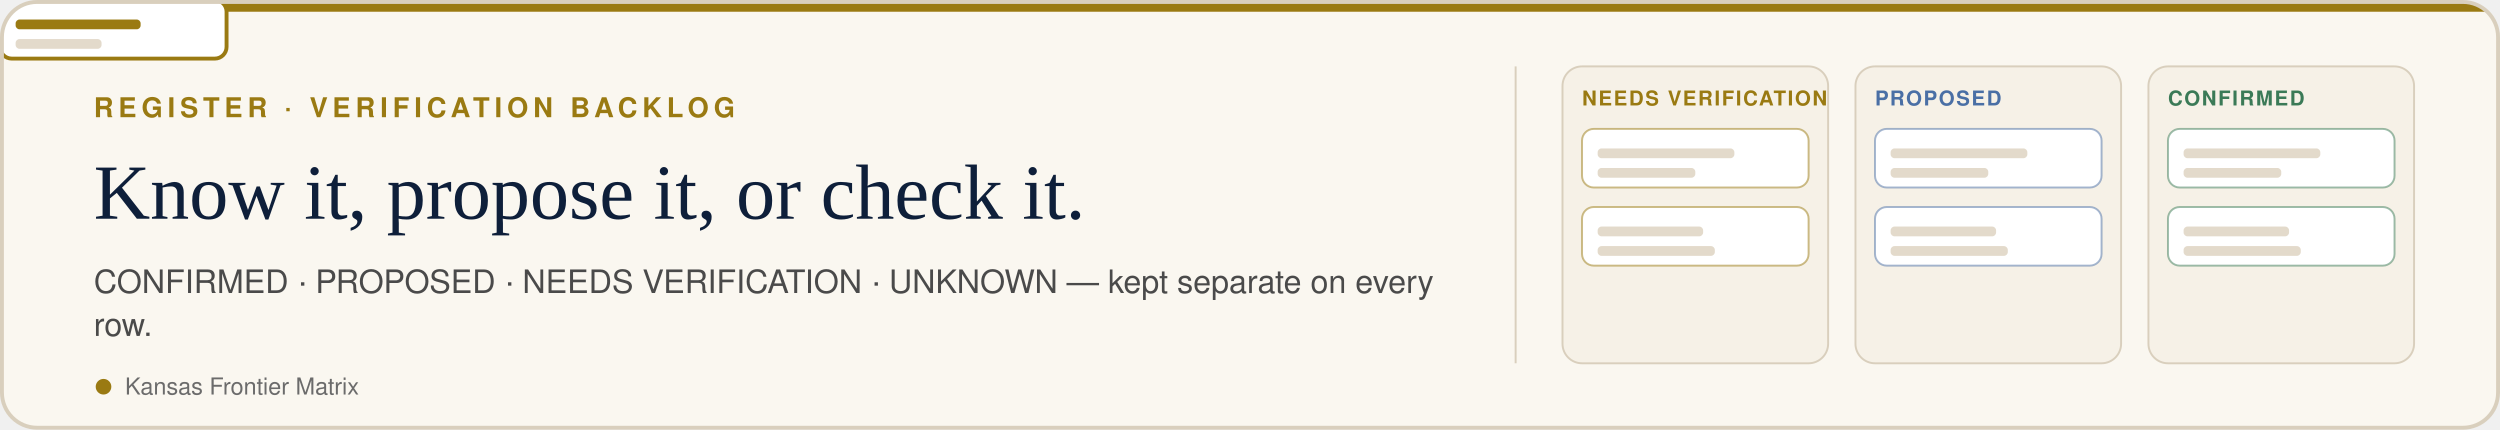
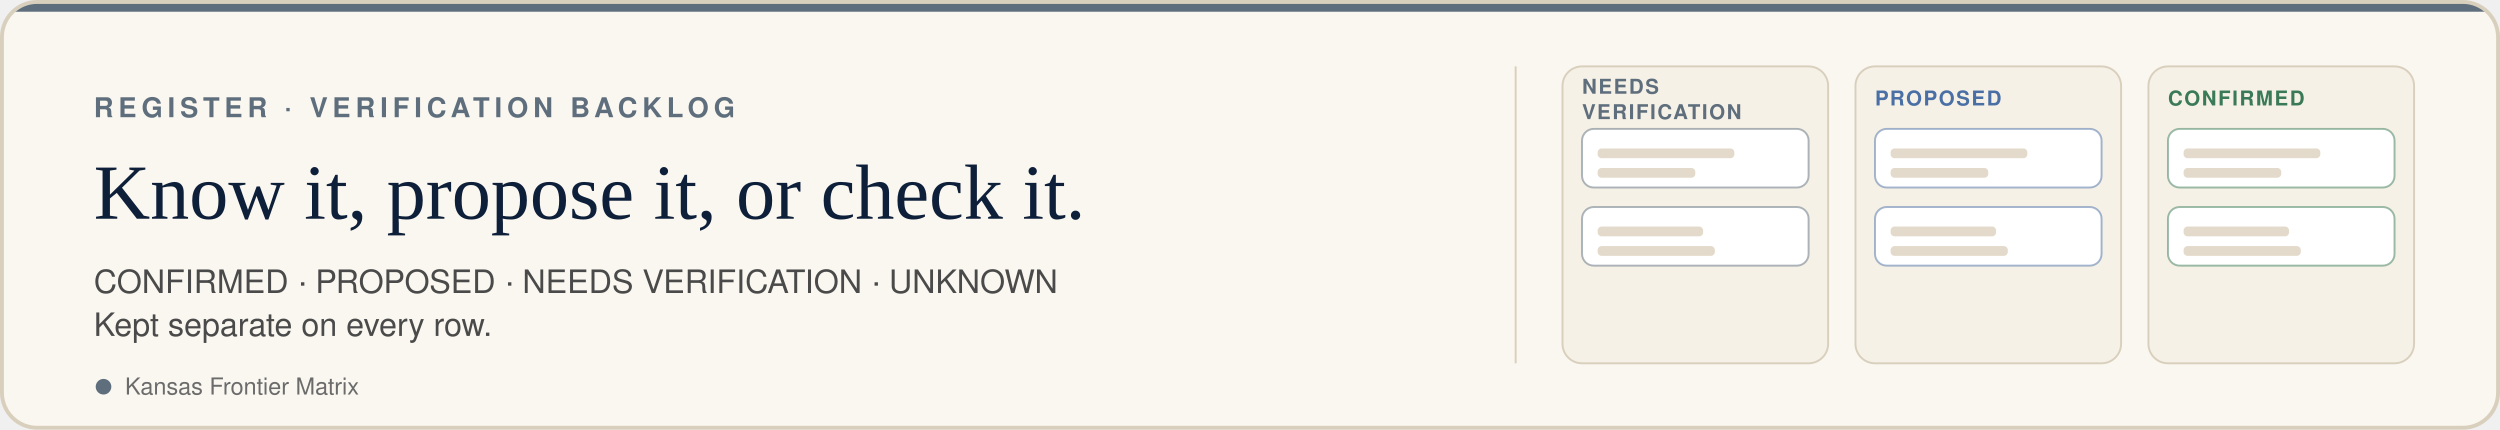
<svg xmlns="http://www.w3.org/2000/svg" viewBox="0 0 1280 220" width="1280" height="220" role="img" aria-labelledby="t d">
  <defs>
    <clipPath id="frame">
      <rect x="1" y="1" width="1278" height="218" rx="18" />
    </clipPath>
    <style>
      .serif{font-family:Georgia,'Times New Roman',serif}
      .sans{font-family:-apple-system,'Segoe UI',Helvetica,Arial,sans-serif}
      .mono{font-family:ui-monospace,SFMono-Regular,Menlo,Consolas,monospace}
      .lbl{font-family:-apple-system,'Segoe UI',Helvetica,Arial,sans-serif;font-size:14px;letter-spacing:2.5px;font-weight:700}
-       .mv{animation:mv 7s cubic-bezier(.45,.05,.3,1) infinite}@keyframes mv{0%,10%{transform:translate(810px,146px)}35%,50%{transform:translate(960px,146px)}75%,92%{transform:translate(1110px,146px)}100%{transform:translate(810px,146px)}}
-       @media (prefers-reduced-motion: reduce){.mv{animation:none!important;transform:translate(1110px,146px)}}
+ 
    </style>
  </defs>
  <g clip-path="url(#frame)">
    <rect width="1280" height="220" fill="#FAF7F0" />
-     <rect width="1280" height="6" fill="#9A7A12" />
-     <text x="48" y="60" class="lbl" fill="#9A7A12">REGISTER · VERIFICATION BACKLOG</text>
+     <rect width="1280" height="6" fill="#5E6E7C" />
+     <text x="48" y="60" class="lbl" fill="#5E6E7C">REGISTER · VERIFICATION BACKLOG</text>
    <text x="48" y="112" class="serif" font-size="40" fill="#0E1F3A">Know it, propose it, or check it.</text>
-     <text x="48" y="150" class="sans" font-size="16.5" fill="#4A4A4A">CONFIRMED · PROPOSED · NEEDS VERIFICATION · UNKNOWN — kept separate on every</text>
-     <text x="48" y="172" class="sans" font-size="16.5" fill="#4A4A4A">row.</text>
+     <text x="48" y="150" class="sans" font-size="16.5" fill="#4A4A4A">CONFIRMED · PROPOSED · NEEDS VERIFICATION · UNKNOWN</text>
+     <text x="48" y="172" class="sans" font-size="16.5" fill="#4A4A4A">Kept separate on every row.</text>
    <g transform="translate(48,202)" class="sans" font-size="12" fill="#6B6B6B">
-       <circle cx="5" cy="-4" r="4" fill="#9A7A12" />
+       <circle cx="5" cy="-4" r="4" fill="#5E6E7C" />
      <text x="16" y="0">Kansas Frontier Matrix</text>
    </g>
    <line x1="776" y1="34" x2="776" y2="186" stroke="#D9CFBD" />
    <rect x="800" y="34" width="136" height="152" rx="10" fill="#F6F1E7" stroke="#D9CFBD" />
-     <text x="810" y="54" class="sans" font-size="10.5" font-weight="800" letter-spacing=".8" fill="#9A7A12">NEEDS VERIFICATION</text>
-     <rect x="810" y="66" width="116" height="30" rx="6" fill="#FFFFFF" stroke="#9A7A12" stroke-opacity=".5" />
+     <text x="810" y="48" class="sans" font-size="10.5" font-weight="800" letter-spacing=".8" fill="#5E6E7C">NEEDS</text>
+     <text x="810" y="61" class="sans" font-size="10.5" font-weight="800" letter-spacing=".8" fill="#5E6E7C">VERIFICATION</text>
+     <rect x="810" y="66" width="116" height="30" rx="6" fill="#FFFFFF" stroke="#5E6E7C" stroke-opacity=".5" />
    <rect x="818" y="76" width="70" height="5" rx="2" fill="#E3DACB" />
    <rect x="818" y="86" width="50" height="5" rx="2" fill="#E3DACB" />
-     <rect x="810" y="106" width="116" height="30" rx="6" fill="#FFFFFF" stroke="#9A7A12" stroke-opacity=".5" />
+     <rect x="810" y="106" width="116" height="30" rx="6" fill="#FFFFFF" stroke="#5E6E7C" stroke-opacity=".5" />
    <rect x="818" y="116" width="54" height="5" rx="2" fill="#E3DACB" />
    <rect x="818" y="126" width="60" height="5" rx="2" fill="#E3DACB" />
    <rect x="950" y="34" width="136" height="152" rx="10" fill="#F6F1E7" stroke="#D9CFBD" />
    <text x="960" y="54" class="sans" font-size="10.5" font-weight="800" letter-spacing=".8" fill="#4A6FA5">PROPOSED</text>
    <rect x="960" y="66" width="116" height="30" rx="6" fill="#FFFFFF" stroke="#4A6FA5" stroke-opacity=".5" />
    <rect x="968" y="76" width="70" height="5" rx="2" fill="#E3DACB" />
    <rect x="968" y="86" width="50" height="5" rx="2" fill="#E3DACB" />
    <rect x="960" y="106" width="116" height="30" rx="6" fill="#FFFFFF" stroke="#4A6FA5" stroke-opacity=".5" />
    <rect x="968" y="116" width="54" height="5" rx="2" fill="#E3DACB" />
    <rect x="968" y="126" width="60" height="5" rx="2" fill="#E3DACB" />
    <rect x="1100" y="34" width="136" height="152" rx="10" fill="#F6F1E7" stroke="#D9CFBD" />
    <text x="1110" y="54" class="sans" font-size="10.5" font-weight="800" letter-spacing=".8" fill="#3B7A57">CONFIRMED</text>
    <rect x="1110" y="66" width="116" height="30" rx="6" fill="#FFFFFF" stroke="#3B7A57" stroke-opacity=".5" />
    <rect x="1118" y="76" width="70" height="5" rx="2" fill="#E3DACB" />
    <rect x="1118" y="86" width="50" height="5" rx="2" fill="#E3DACB" />
    <rect x="1110" y="106" width="116" height="30" rx="6" fill="#FFFFFF" stroke="#3B7A57" stroke-opacity=".5" />
    <rect x="1118" y="116" width="54" height="5" rx="2" fill="#E3DACB" />
    <rect x="1118" y="126" width="60" height="5" rx="2" fill="#E3DACB" />
-     <g class="mv">
-       <rect x="0" y="0" width="116" height="30" rx="6" fill="#FFFFFF" stroke="#9A7A12" stroke-width="2" />
-       <rect x="8" y="10" width="64" height="5" rx="2" fill="#9A7A12" />
-       <rect x="8" y="20" width="44" height="5" rx="2" fill="#E3DACB" />
-     </g>
  </g>
  <rect x="1" y="1" width="1278" height="218" rx="18" fill="none" stroke="#D9CFBD" stroke-width="2" />
</svg>
